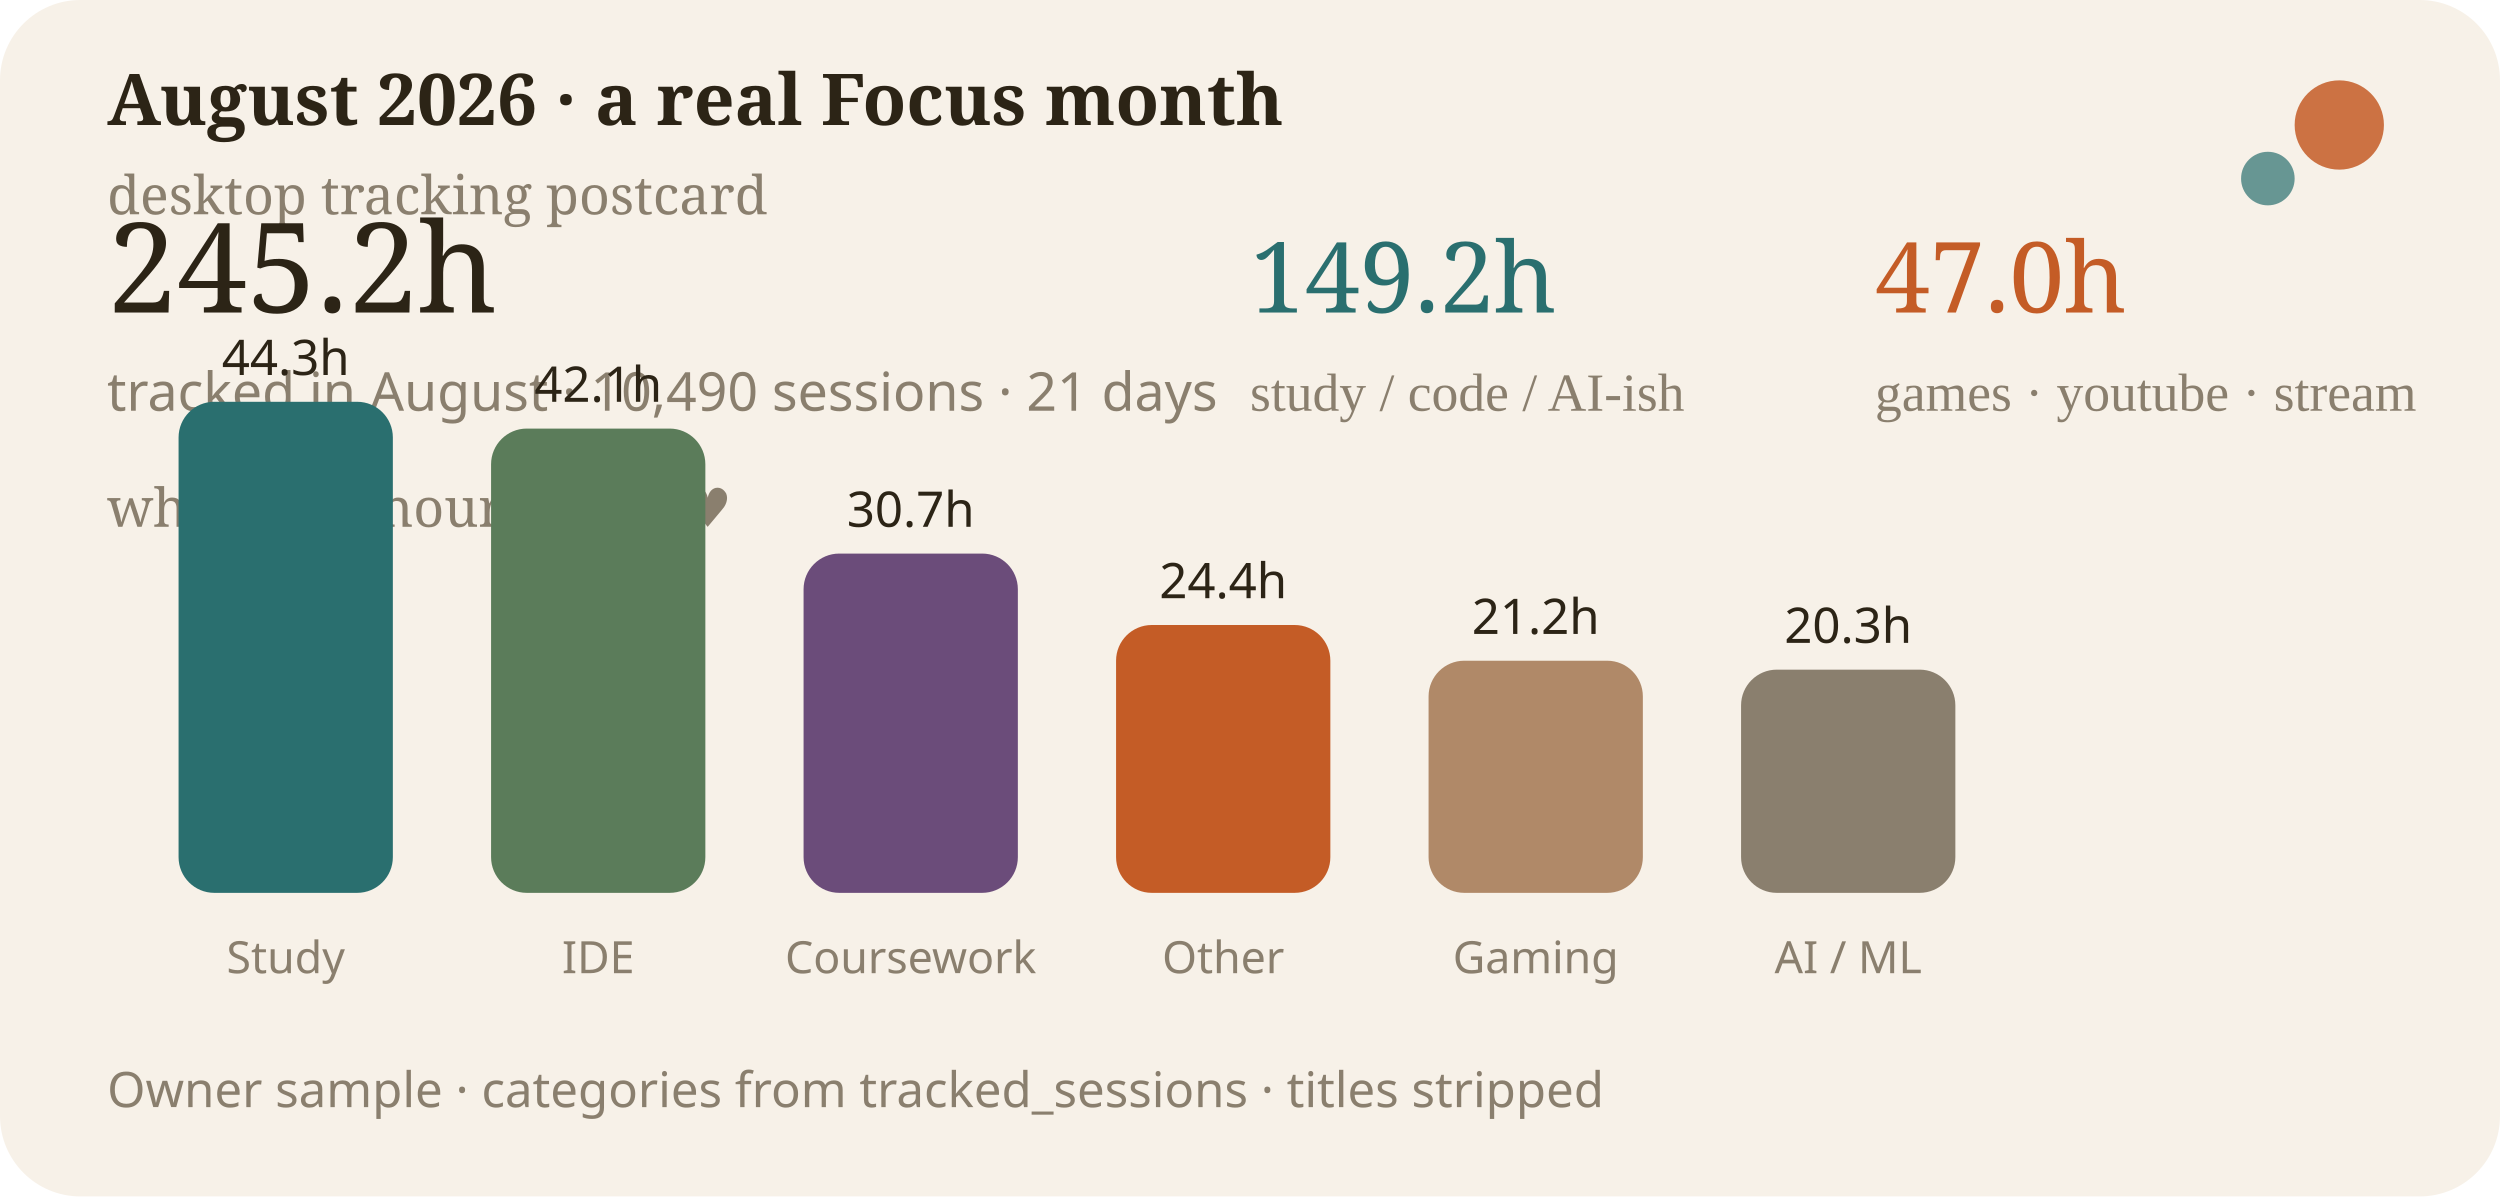
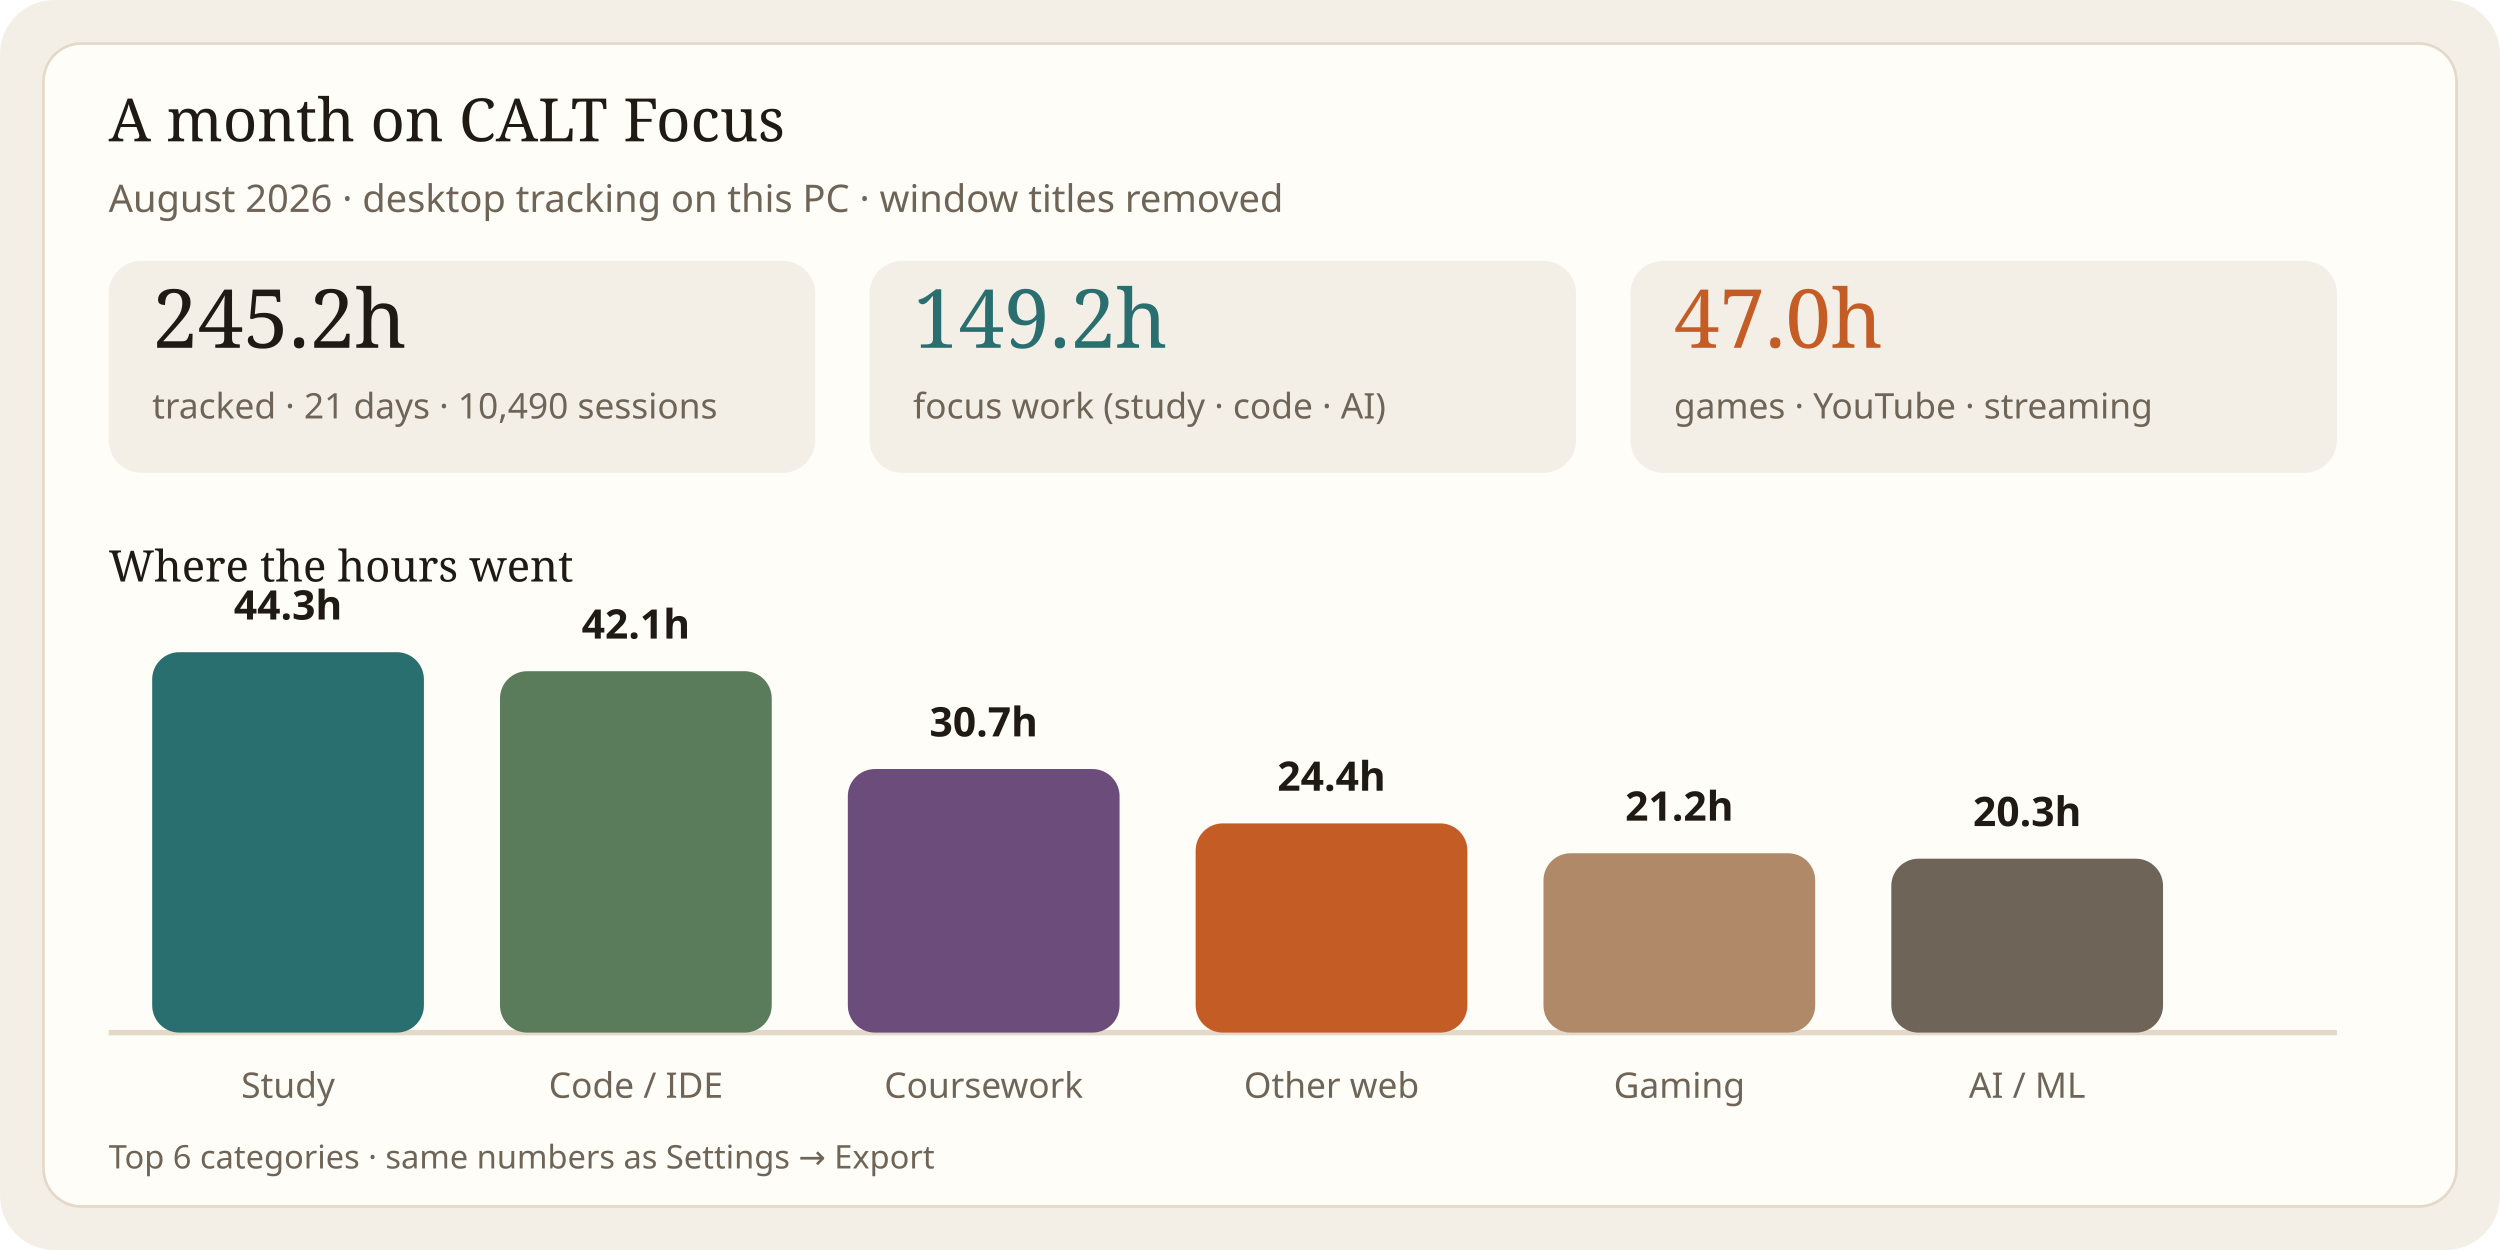
- <svg xmlns="http://www.w3.org/2000/svg" width="560" height="268" viewBox="0 0 560 268" role="img" aria-label="August 2026 · a real Focus month">
-   <rect width="560" height="268" rx="18" fill="#f7f1e8" />
-   <circle cx="524" cy="28" r="10" fill="#c45c26" opacity="0.85" />
-   <circle cx="508" cy="40" r="6" fill="#2a6f6f" opacity="0.7" />
-   <text x="24" y="28" fill="#2c2416" font-size="16" font-weight="600" font-family="Georgia, serif">August 2026 · a real Focus month</text>
-   <text x="24" y="48" fill="#8a7f6e" font-size="12" font-family="Georgia, serif">desktop tracking postcard</text>
-   <text x="24" y="70" fill="#2c2416" font-size="28" font-family="Georgia, serif">245.2h</text>
-   <text x="24" y="92" fill="#8a7f6e" font-size="12" font-family="ui-sans-serif,system-ui">tracked in August · 10,490 sessions · 21 days</text>
-   <text x="280" y="70" fill="#2a6f6f" font-size="22" font-family="Georgia, serif">149.2h</text>
-   <text x="280" y="92" fill="#8a7f6e" font-size="12">study / code / AI-ish</text>
-   <text x="420" y="70" fill="#c45c26" font-size="22" font-family="Georgia, serif">47.0h</text>
-   <text x="420" y="92" fill="#8a7f6e" font-size="12">games · youtube · stream</text>
-   <text x="24" y="118" fill="#8a7f6e" font-size="12" font-family="Georgia, serif">where the hours went ♥</text>
-   <rect x="40" y="90" width="48" height="110" rx="8" fill="#2a6f6f" />
-   <text x="64" y="84" text-anchor="middle" fill="#2c2416" font-size="11" font-family="ui-sans-serif,system-ui">44.3h</text>
-   <text x="64" y="218" text-anchor="middle" fill="#8a7f6e" font-size="10" font-family="ui-sans-serif,system-ui">Study</text>
-   <rect x="110" y="96" width="48" height="104" rx="8" fill="#5b7c5a" />
-   <text x="134" y="90" text-anchor="middle" fill="#2c2416" font-size="11" font-family="ui-sans-serif,system-ui">42.1h</text>
-   <text x="134" y="218" text-anchor="middle" fill="#8a7f6e" font-size="10" font-family="ui-sans-serif,system-ui">IDE</text>
-   <rect x="180" y="124" width="48" height="76" rx="8" fill="#6b4c7a" />
-   <text x="204" y="118" text-anchor="middle" fill="#2c2416" font-size="11" font-family="ui-sans-serif,system-ui">30.7h</text>
-   <text x="204" y="218" text-anchor="middle" fill="#8a7f6e" font-size="10" font-family="ui-sans-serif,system-ui">Coursework</text>
-   <rect x="250" y="140" width="48" height="60" rx="8" fill="#c45c26" />
-   <text x="274" y="134" text-anchor="middle" fill="#2c2416" font-size="11" font-family="ui-sans-serif,system-ui">24.4h</text>
-   <text x="274" y="218" text-anchor="middle" fill="#8a7f6e" font-size="10" font-family="ui-sans-serif,system-ui">Other</text>
-   <rect x="320" y="148" width="48" height="52" rx="8" fill="#b08968" />
-   <text x="344" y="142" text-anchor="middle" fill="#2c2416" font-size="11" font-family="ui-sans-serif,system-ui">21.2h</text>
-   <text x="344" y="218" text-anchor="middle" fill="#8a7f6e" font-size="10" font-family="ui-sans-serif,system-ui">Gaming</text>
-   <rect x="390" y="150" width="48" height="50" rx="8" fill="#8a7f6e" />
-   <text x="414" y="144" text-anchor="middle" fill="#2c2416" font-size="11" font-family="ui-sans-serif,system-ui">20.3h</text>
-   <text x="414" y="218" text-anchor="middle" fill="#8a7f6e" font-size="10" font-family="ui-sans-serif,system-ui">AI / ML</text>
-   <text x="24" y="248" fill="#8a7f6e" font-size="11" font-family="ui-sans-serif,system-ui">Owner sample · categories from tracked_sessions · titles stripped</text>
+ <svg xmlns="http://www.w3.org/2000/svg" width="920" height="460" viewBox="0 0 920 460" role="img" aria-label="August 2026 tracking overview">
+   <rect width="920" height="460" rx="20" fill="#f4efe6" />
+   <rect x="16" y="16" width="888" height="428" rx="14" fill="#fffdf8" stroke="#e4d9c8" />
+   <text x="40" y="52" fill="#1f1a14" font-size="22" font-family="Georgia, serif">A month on CALT Focus</text>
+   <text x="40" y="78" fill="#6e6558" font-size="14" font-family="Segoe UI, sans-serif">August 2026 · desktop tracking on this PC · window titles removed</text>
+   <rect x="40" y="96" width="260" height="78" rx="12" fill="#f4efe6" />
+   <text x="56" y="128" fill="#1f1a14" font-size="30" font-family="Georgia, serif">245.2h</text>
+   <text x="56" y="154" fill="#6e6558" font-size="13" font-family="Segoe UI, sans-serif">tracked · 21 days · 10,490 sessions</text>
+   <rect x="320" y="96" width="260" height="78" rx="12" fill="#f4efe6" />
+   <text x="336" y="128" fill="#2a6f6f" font-size="30" font-family="Georgia, serif">149.2h</text>
+   <text x="336" y="154" fill="#6e6558" font-size="13" font-family="Segoe UI, sans-serif">focus work (study · code · AI)</text>
+   <rect x="600" y="96" width="260" height="78" rx="12" fill="#f4efe6" />
+   <text x="616" y="128" fill="#c45c26" font-size="30" font-family="Georgia, serif">47.0h</text>
+   <text x="616" y="154" fill="#6e6558" font-size="13" font-family="Segoe UI, sans-serif">games · YouTube · streaming</text>
+   <text x="40" y="214" fill="#1f1a14" font-size="16" font-family="Georgia, serif">Where the hours went</text>
+   <line x1="40" y1="380" x2="860" y2="380" stroke="#e4d9c8" stroke-width="2" />
+   <rect x="56" y="240" width="100" height="140" rx="10" fill="#2a6f6f" />
+   <text x="106" y="228" text-anchor="middle" fill="#1f1a14" font-size="15" font-family="Segoe UI, sans-serif" font-weight="600">44.3h</text>
+   <text x="106" y="404" text-anchor="middle" fill="#6e6558" font-size="13" font-family="Segoe UI, sans-serif">Study</text>
+   <rect x="184" y="247" width="100" height="133" rx="10" fill="#5b7c5a" />
+   <text x="234" y="235" text-anchor="middle" fill="#1f1a14" font-size="15" font-family="Segoe UI, sans-serif" font-weight="600">42.1h</text>
+   <text x="234" y="404" text-anchor="middle" fill="#6e6558" font-size="13" font-family="Segoe UI, sans-serif">Code / IDE</text>
+   <rect x="312" y="283" width="100" height="97" rx="10" fill="#6b4c7a" />
+   <text x="362" y="271" text-anchor="middle" fill="#1f1a14" font-size="15" font-family="Segoe UI, sans-serif" font-weight="600">30.7h</text>
+   <text x="362" y="404" text-anchor="middle" fill="#6e6558" font-size="13" font-family="Segoe UI, sans-serif">Coursework</text>
+   <rect x="440" y="303" width="100" height="77" rx="10" fill="#c45c26" />
+   <text x="490" y="291" text-anchor="middle" fill="#1f1a14" font-size="15" font-family="Segoe UI, sans-serif" font-weight="600">24.4h</text>
+   <text x="490" y="404" text-anchor="middle" fill="#6e6558" font-size="13" font-family="Segoe UI, sans-serif">Other web</text>
+   <rect x="568" y="314" width="100" height="66" rx="10" fill="#b08968" />
+   <text x="618" y="302" text-anchor="middle" fill="#1f1a14" font-size="15" font-family="Segoe UI, sans-serif" font-weight="600">21.2h</text>
+   <text x="618" y="404" text-anchor="middle" fill="#6e6558" font-size="13" font-family="Segoe UI, sans-serif">Gaming</text>
+   <rect x="696" y="316" width="100" height="64" rx="10" fill="#6e6558" />
+   <text x="746" y="304" text-anchor="middle" fill="#1f1a14" font-size="15" font-family="Segoe UI, sans-serif" font-weight="600">20.3h</text>
+   <text x="746" y="404" text-anchor="middle" fill="#6e6558" font-size="13" font-family="Segoe UI, sans-serif">AI / ML</text>
+   <text x="40" y="430" fill="#6e6558" font-size="12" font-family="Segoe UI, sans-serif">Top 6 categories · same numbers as Settings → Export</text>
</svg>
